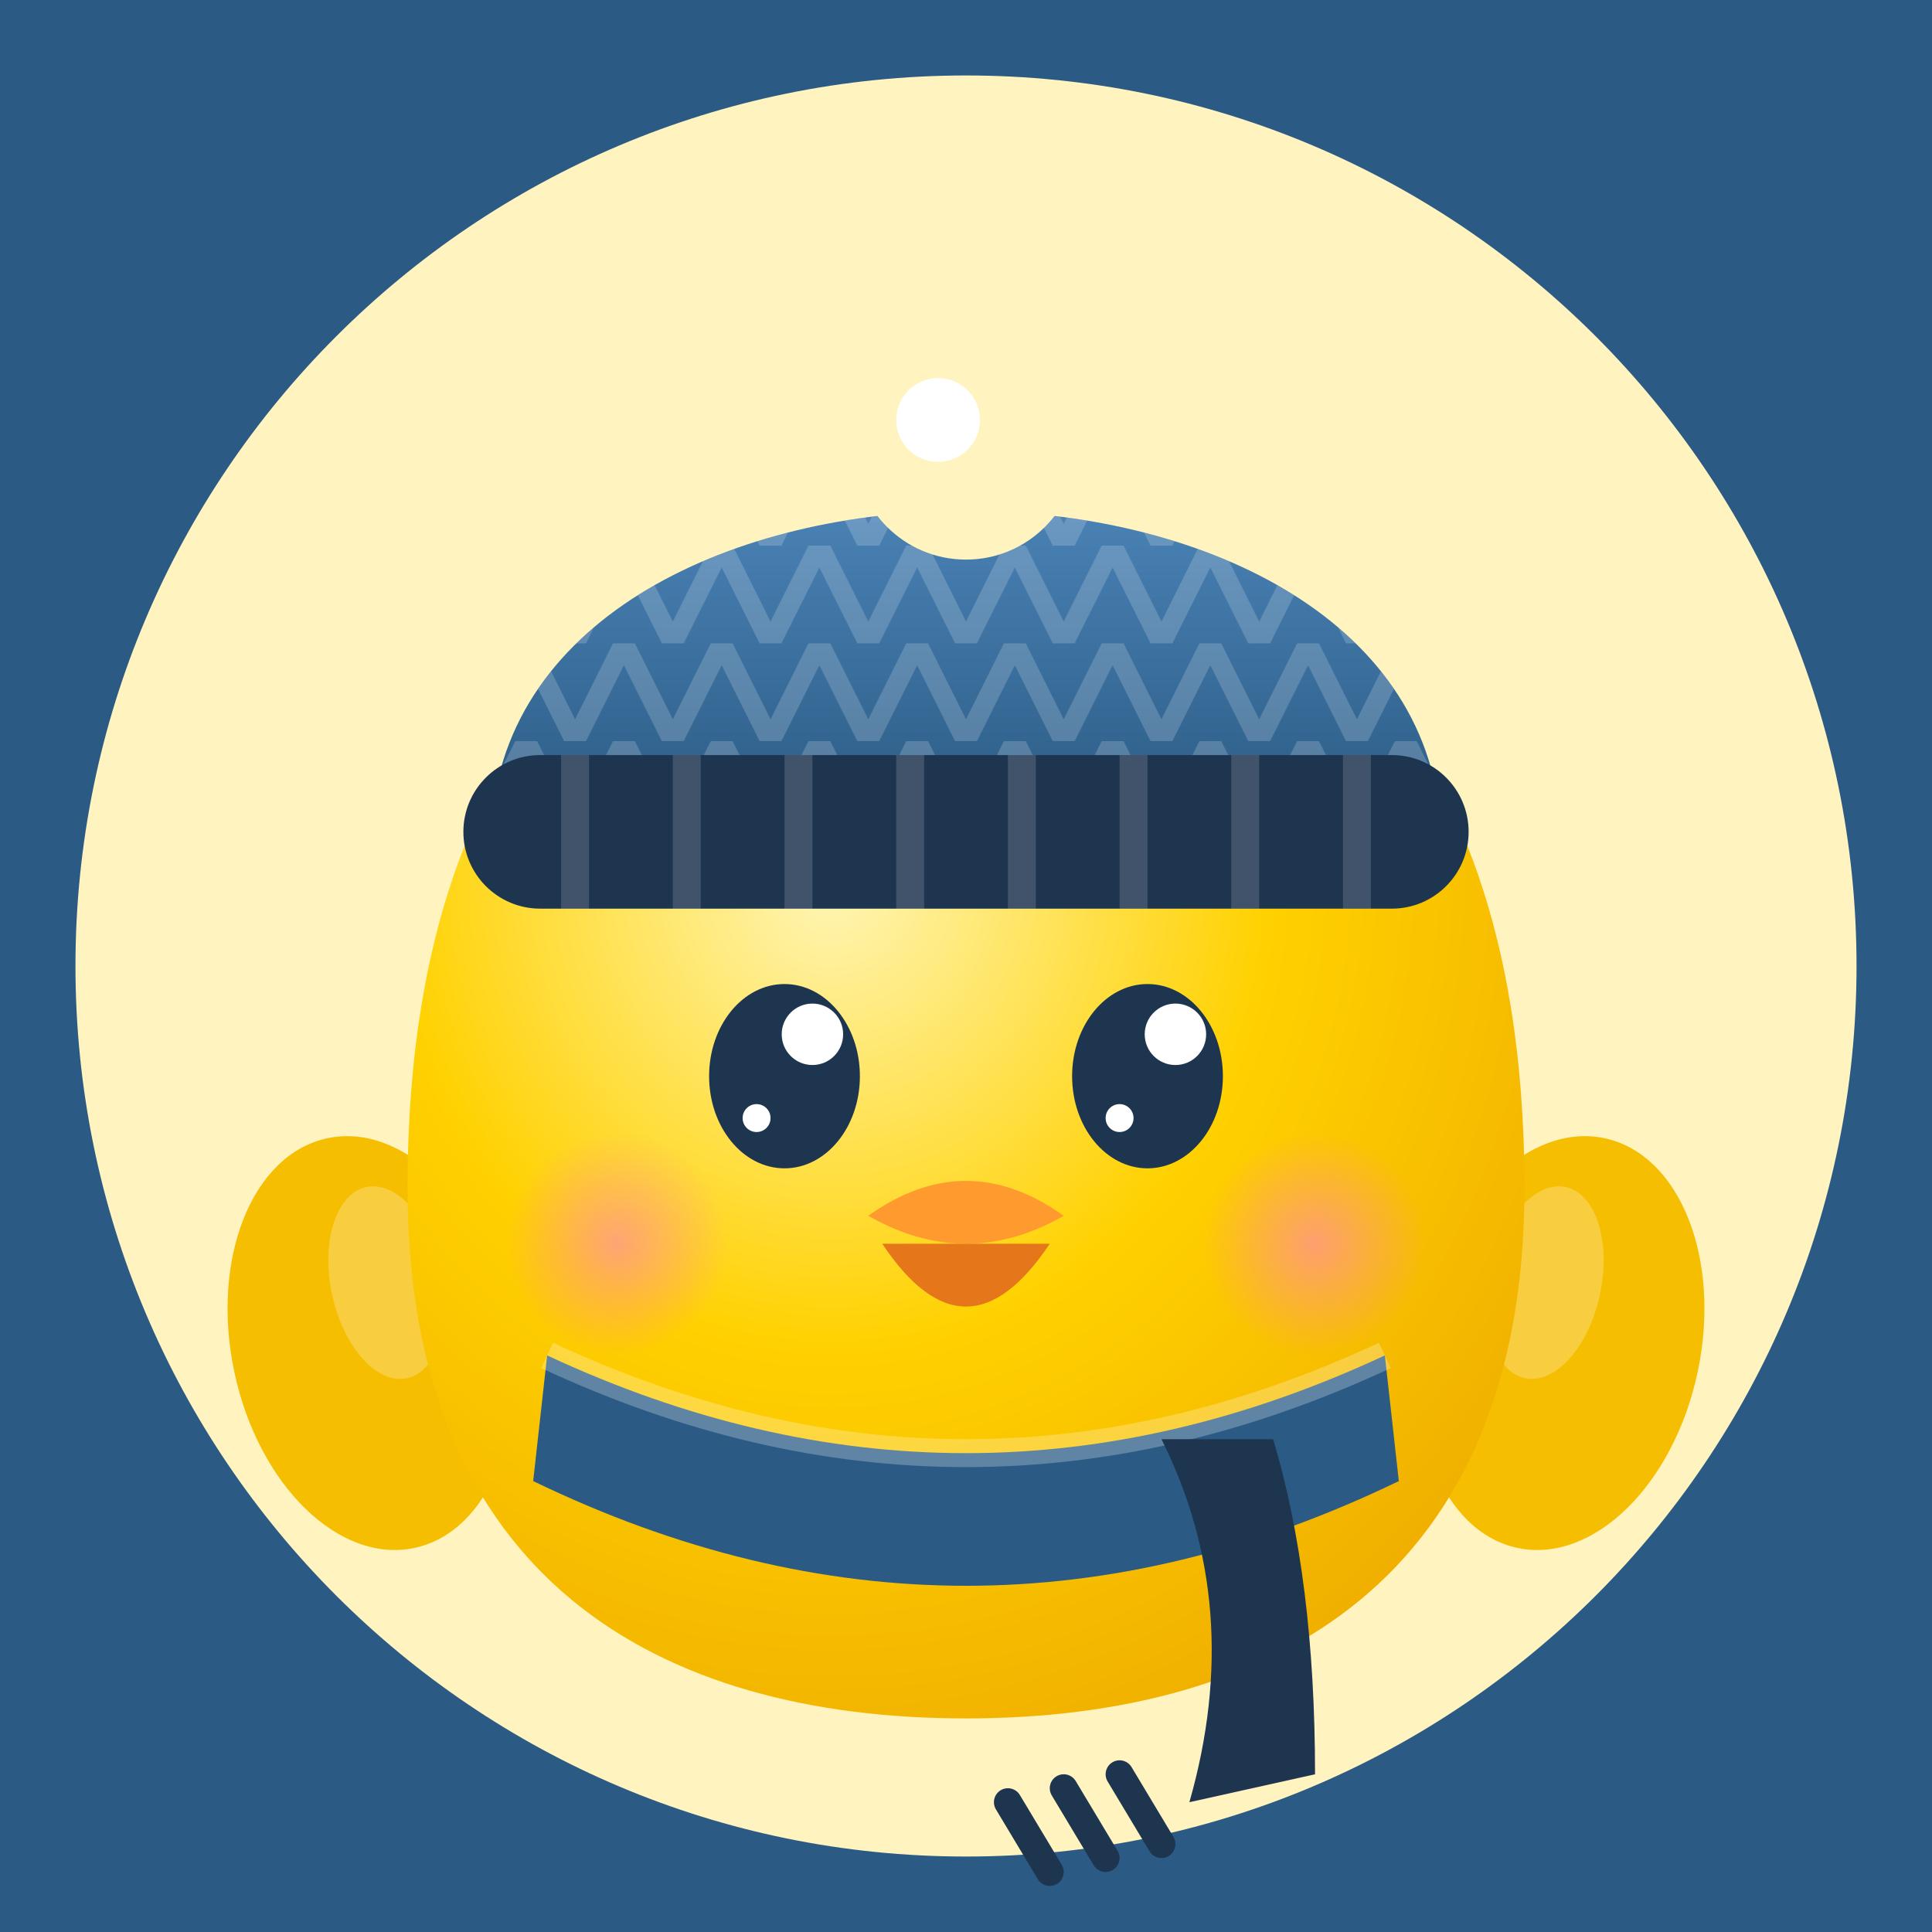
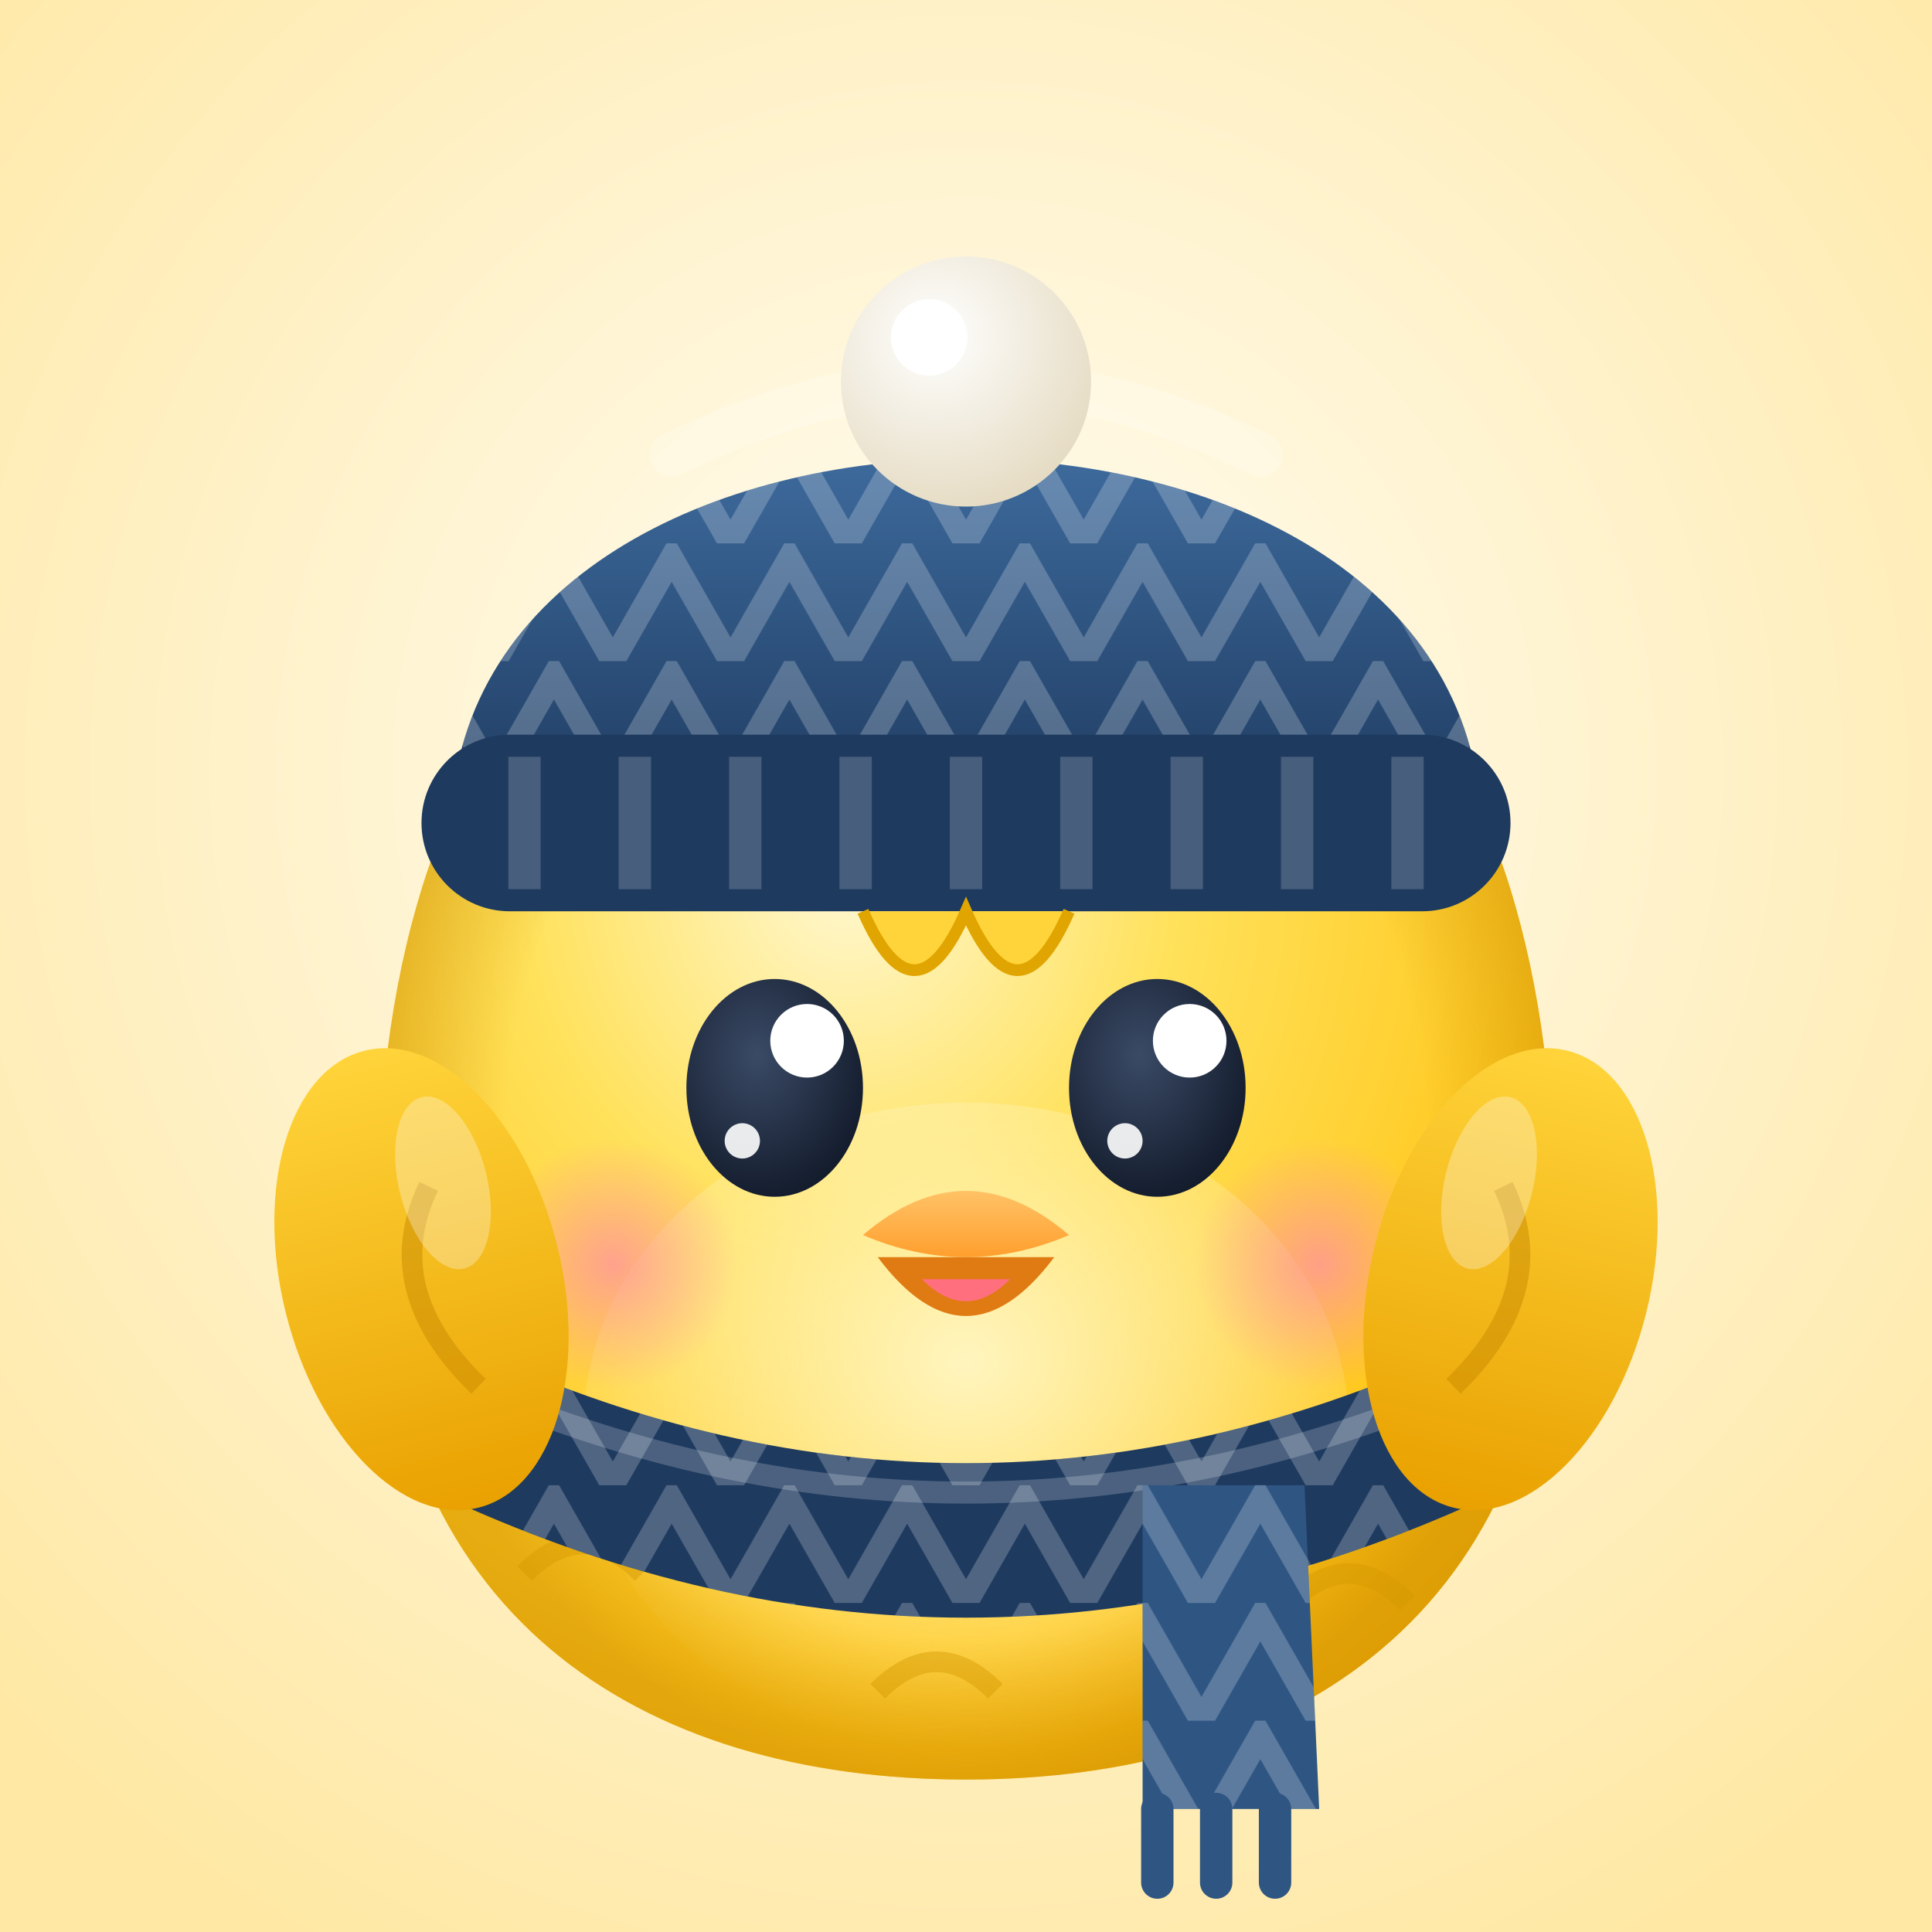
<svg xmlns="http://www.w3.org/2000/svg" viewBox="0 0 512 512" width="512" height="512">
  <defs>
-     <radialGradient id="cb" cx="38%" cy="30%" r="78%">
-       <stop offset="0" stop-color="#FFF6B8" />
-       <stop offset=".5" stop-color="#FFD100" />
-       <stop offset="1" stop-color="#F0AE00" />
+     <radialGradient id="body" cx="40%" cy="30%" r="80%">
+       <stop offset="0" stop-color="#FFF8D2" />
+       <stop offset=".35" stop-color="#FFE15A" />
+       <stop offset=".75" stop-color="#FFC81E" />
+       <stop offset="1" stop-color="#EBA400" />
    </radialGradient>
+     <radialGradient id="belly" cx="50%" cy="40%" r="60%">
+       <stop offset="0" stop-color="#FFF6C4" stop-opacity=".95" />
+       <stop offset="1" stop-color="#FFF6C4" stop-opacity="0" />
+     </radialGradient>
+     <radialGradient id="rim" cx="50%" cy="50%" r="50%">
+       <stop offset=".78" stop-color="#C98A00" stop-opacity="0" />
+       <stop offset="1" stop-color="#C98A00" stop-opacity=".45" />
+     </radialGradient>
+     <linearGradient id="wing" x1="0" y1="0" x2="0" y2="1">
+       <stop offset="0" stop-color="#FFD43A" />
+       <stop offset="1" stop-color="#E9A100" />
+     </linearGradient>
+     <linearGradient id="beak" x1="0" y1="0" x2="0" y2="1">
+       <stop offset="0" stop-color="#FFC266" />
+       <stop offset="1" stop-color="#FF9F2E" />
+     </linearGradient>
    <linearGradient id="hat" x1="0" y1="0" x2="0" y2="1">
-       <stop offset="0" stop-color="#4A82B5" />
-       <stop offset="1" stop-color="#2B5B84" />
+       <stop offset="0" stop-color="#3D6A9C" />
+       <stop offset="1" stop-color="#1E3A5F" />
    </linearGradient>
-     <radialGradient id="bl">
-       <stop offset="0" stop-color="#FF8FA0" stop-opacity=".7" />
-       <stop offset="1" stop-color="#FF8FA0" stop-opacity="0" />
+     <radialGradient id="pom" cx="38%" cy="32%" r="70%">
+       <stop offset="0" stop-color="#FFFFFF" />
+       <stop offset="1" stop-color="#E6DCC4" />
    </radialGradient>
-     <linearGradient id="beam" x1="0" y1="1" x2="0" y2="0">
-       <stop offset="0" stop-color="#FFF6C8" stop-opacity=".95" />
-       <stop offset="1" stop-color="#FFE680" stop-opacity="0" />
+     <radialGradient id="cheek">
+       <stop offset="0" stop-color="#FF8FA3" stop-opacity=".75" />
+       <stop offset="1" stop-color="#FF8FA3" stop-opacity="0" />
+     </radialGradient>
+     <radialGradient id="eye" cx="40%" cy="35%" r="70%">
+       <stop offset="0" stop-color="#3A4A66" />
+       <stop offset="1" stop-color="#121A2A" />
+     </radialGradient>
+     <radialGradient id="shadow">
+       <stop offset="0" stop-color="#5A3C00" stop-opacity=".28" />
+       <stop offset="1" stop-color="#5A3C00" stop-opacity="0" />
+     </radialGradient>
+     <linearGradient id="beam" x1="1" y1="1" x2="0" y2="0">
+       <stop offset="0" stop-color="#FFF4C8" stop-opacity=".95" />
+       <stop offset=".6" stop-color="#FFE38A" stop-opacity=".35" />
+       <stop offset="1" stop-color="#FFE38A" stop-opacity="0" />
+     </linearGradient>
+     <linearGradient id="basket" x1="0" y1="0" x2="0" y2="1">
+       <stop offset="0" stop-color="#D9A262" />
+       <stop offset="1" stop-color="#9A6430" />
    </linearGradient>
    <pattern id="rp" width="6" height="6" patternUnits="userSpaceOnUse" patternTransform="rotate(35)">
-       <rect width="6" height="6" fill="#9A6A3A" />
-       <rect width="3" height="6" fill="#C08A52" />
+       <rect width="6" height="6" fill="#8A5A2B" />
+       <rect width="3" height="6" fill="#B98549" />
    </pattern>
-     <pattern id="knit" width="7" height="7" patternUnits="userSpaceOnUse">
-       <rect width="7" height="7" fill="none" />
-       <path d="M0 7 L3.5 0 L7 7" stroke="#fff" stroke-opacity=".18" stroke-width="1.4" fill="none" />
+     <pattern id="knit" width="8" height="8" patternUnits="userSpaceOnUse">
+       <path d="M0 8 L4 1 L8 8" stroke="#fff" stroke-opacity=".22" stroke-width="1.6" fill="none" />
    </pattern>
+     <pattern id="weave" width="10" height="8" patternUnits="userSpaceOnUse">
+       <path d="M0 4 q2.5 -4 5 0 t5 0" stroke="#7A4A1E" stroke-opacity=".5" stroke-width="1.4" fill="none" />
+     </pattern>
+     <clipPath id="bodyClip">
+       <path d="M-40 6 C-40 -32 -20 -44 0 -44 C20 -44 40 -32 40 6 C40 33 22 44 0 44 C-22 44 -40 33 -40 6z" />
+     </clipPath>
  </defs>
-   <rect width="512" height="512" fill="#2B5B84" />
-   <circle cx="256" cy="256" r="236" fill="#FFF3BF" />
-   <g transform="translate(256 300) rotate(0) scale(3.7)">
-     <g transform="translate(-38 8) rotate(-12)">
-       <ellipse cx="-6" cy="6" rx="10" ry="15" fill="#F5BE00" />
-       <ellipse cx="-4" cy="2" rx="4" ry="7" fill="#fff" opacity=".25" />
+   <defs>
+     <radialGradient id="abg" cx="50%" cy="40%" r="70%">
+       <stop offset="0" stop-color="#FFFDF5" />
+       <stop offset="1" stop-color="#FFE8A3" />
+     </radialGradient>
+   </defs>
+   <rect width="512" height="512" fill="url(#abg)" />
+   <g transform="translate(256 300) scale(3.9)">
+     <path d="M-40 6 C-40 -32 -20 -44 0 -44 C20 -44 40 -32 40 6 C40 33 22 44 0 44 C-22 44 -40 33 -40 6z" fill="url(#body)" />
+     <g clip-path="url(#bodyClip)">
+       <ellipse cx="0" cy="20" rx="26" ry="22" fill="url(#belly)" />
+       <path d="M-40 6 C-40 -32 -20 -44 0 -44 C20 -44 40 -32 40 6 C40 33 22 44 0 44 C-22 44 -40 33 -40 6z" fill="url(#rim)" />
+       <path d="M-30 30 q4 -4 8 0 M22 32 q4 -4 8 0 M-6 38 q4 -4 8 0" stroke="#D69A00" stroke-opacity=".45" stroke-width="1.4" fill="none" />
    </g>
-     <g transform="translate(38 8) rotate(12)">
-       <ellipse cx="6" cy="6" rx="10" ry="15" fill="#F5BE00" />
-       <ellipse cx="4" cy="2" rx="4" ry="7" fill="#fff" opacity=".25" />
+     <path d="M-28 -24 q10 -13 26 -14" stroke="#fff" stroke-width="5" stroke-linecap="round" fill="none" opacity=".55" />
+     <circle cx="-24" cy="9" r="8.5" fill="url(#cheek)" />
+     <circle cx="24" cy="9" r="8.5" fill="url(#cheek)" />
+     <ellipse cx="-13" cy="-3" rx="6" ry="7.4" fill="url(#eye)" />
+     <circle cx="-10.8" cy="-6.2" r="2.5" fill="#fff" />
+     <circle cx="-15.2" cy="0.6" r="1.2" fill="#fff" opacity=".9" />
+     <ellipse cx="13" cy="-3" rx="6" ry="7.4" fill="url(#eye)" />
+     <circle cx="15.2" cy="-6.2" r="2.5" fill="#fff" />
+     <circle cx="10.8" cy="0.6" r="1.2" fill="#fff" opacity=".9" />
+     <path d="M-7 7 q7 -6 14 0 q-7 3 -14 0z" fill="url(#beak)" />
+     <path d="M-6 8.5 q6 8 12 0z" fill="#E07A12" />
+     <path d="M-3 10 q3 3 6 0" fill="#FF6F7D" />
+     <path d="M-33 15 q33 15 66 0 l2 10 q-35 16 -70 0z" fill="#1E3A5F" />
+     <path d="M-33 15 q33 15 66 0 l2 10 q-35 16 -70 0z" fill="url(#knit)" />
+     <path d="M-32 18 q32 13 64 0" stroke="#fff" stroke-opacity=".2" stroke-width="1.5" fill="none" />
+     <path d="M12 24 h11 l1 22 h-12z" fill="#2F5683" />
+     <path d="M12 24 h11 l1 22 h-12z" fill="url(#knit)" />
+     <path d="M13 46 v5 M17 46 v5 M21 46 v5" stroke="#2F5683" stroke-width="2.2" stroke-linecap="round" />
+     <g transform="translate(-37 10) rotate(-14)">
+       <ellipse cx="0" cy="0" rx="9.5" ry="16" fill="url(#wing)" />
+       <path d="M2 -6 q-5 6 0 14" stroke="#C98A00" stroke-opacity=".5" stroke-width="1.4" fill="none" />
+       <ellipse cx="3" cy="-6" rx="3" ry="6" fill="#fff" opacity=".3" />
    </g>
-     <path d="M-40 4 C-40 -34 -18 -44 0 -44 C18 -44 40 -34 40 4 C40 32 22 42 0 42 C-22 42 -40 32 -40 4z" fill="url(#cb)" />
-     <path d="M-26 -26 q10 -12 26 -12" stroke="#fff" stroke-width="5" stroke-linecap="round" fill="none" opacity=".55" />
-     <circle cx="-25" cy="8" r="8" fill="url(#bl)" />
-     <circle cx="25" cy="8" r="8" fill="url(#bl)" />
-     <ellipse cx="-13" cy="-4" rx="5.4" ry="6.6" fill="#1E3550" />
-     <ellipse cx="13" cy="-4" rx="5.4" ry="6.6" fill="#1E3550" />
-     <circle cx="-11" cy="-7" r="2.2" fill="#fff" />
-     <circle cx="15" cy="-7" r="2.2" fill="#fff" />
-     <circle cx="-15" cy="-1" r="1" fill="#fff" />
-     <circle cx="11" cy="-1" r="1" fill="#fff" />
-     <path d="M-7 6 q7 -5 14 0 q-7 4 -14 0z" fill="#FF9A2E" />
-     <path d="M-6 8 q6 9 12 0 z" fill="#E5761A" />
-     <path d="M-30 16 q30 14 60 0 l1 9 q-31 15 -62 0z" fill="#2B5B84" />
-     <path d="M-30 16 q30 14 60 0" stroke="#fff" stroke-opacity=".25" stroke-width="2" fill="none" />
-     <path d="M14 22 q6 12 2 26 l9 -2 q0 -14 -3 -24z" fill="#1E3550" />
-     <path d="M3 48 l3 5 M7 47 l3 5 M11 46 l3 5" stroke="#1E3550" stroke-width="2" stroke-linecap="round" />
-     <g>
-       <path d="M-34 -22 C-32 -52 32 -52 34 -22 z" fill="url(#hat)" />
-       <path d="M-34 -22 C-32 -52 32 -52 34 -22 z" fill="url(#knit)" />
-       <rect x="-36" y="-27" width="72" height="11" rx="5.5" fill="#1E3550" />
-       <path d="M-28 -27 v11 M-20 -27 v11 M-12 -27 v11 M-4 -27 v11 M4 -27 v11 M12 -27 v11 M20 -27 v11 M28 -27 v11" stroke="#fff" stroke-opacity=".15" stroke-width="2" />
-       <circle cx="0" cy="-49" r="8" fill="#FFF3BF" />
-       <circle cx="-2" cy="-51" r="3" fill="#fff" />
+     <g transform="translate(37 10) rotate(14)">
+       <ellipse cx="0" cy="0" rx="9.5" ry="16" fill="url(#wing)" />
+       <path d="M-2 -6 q5 6 0 14" stroke="#C98A00" stroke-opacity=".5" stroke-width="1.4" fill="none" />
+       <ellipse cx="-3" cy="-6" rx="3" ry="6" fill="#fff" opacity=".3" />
    </g>
+     <path d="M-35 -21 C-34 -54 34 -54 35 -21z" fill="url(#hat)" />
+     <path d="M-35 -21 C-34 -54 34 -54 35 -21z" fill="url(#knit)" />
+     <path d="M-20 -46 q20 -10 40 0" stroke="#fff" stroke-opacity=".2" stroke-width="3" fill="none" stroke-linecap="round" />
+     <rect x="-37" y="-27" width="74" height="12" rx="6" fill="#1E3A5F" />
+     <g stroke="#fff" stroke-opacity=".18" stroke-width="2.2">
+       <path d="M-30 -25.5 v9" />
+       <path d="M-22.5 -25.5 v9" />
+       <path d="M-15 -25.5 v9" />
+       <path d="M-7.5 -25.5 v9" />
+       <path d="M0 -25.5 v9" />
+       <path d="M7.5 -25.5 v9" />
+       <path d="M15 -25.5 v9" />
+       <path d="M22.5 -25.5 v9" />
+       <path d="M30 -25.5 v9" />
+     </g>
+     <circle cx="0" cy="-51" r="8.5" fill="url(#pom)" />
+     <circle cx="-2.5" cy="-54" r="2.6" fill="#fff" />
+     <path d="M-7 -15 q3.5 8 7 0 q3.5 8 7 0" fill="#FFD43A" stroke="#E0A500" stroke-width=".8" />
  </g>
</svg>
